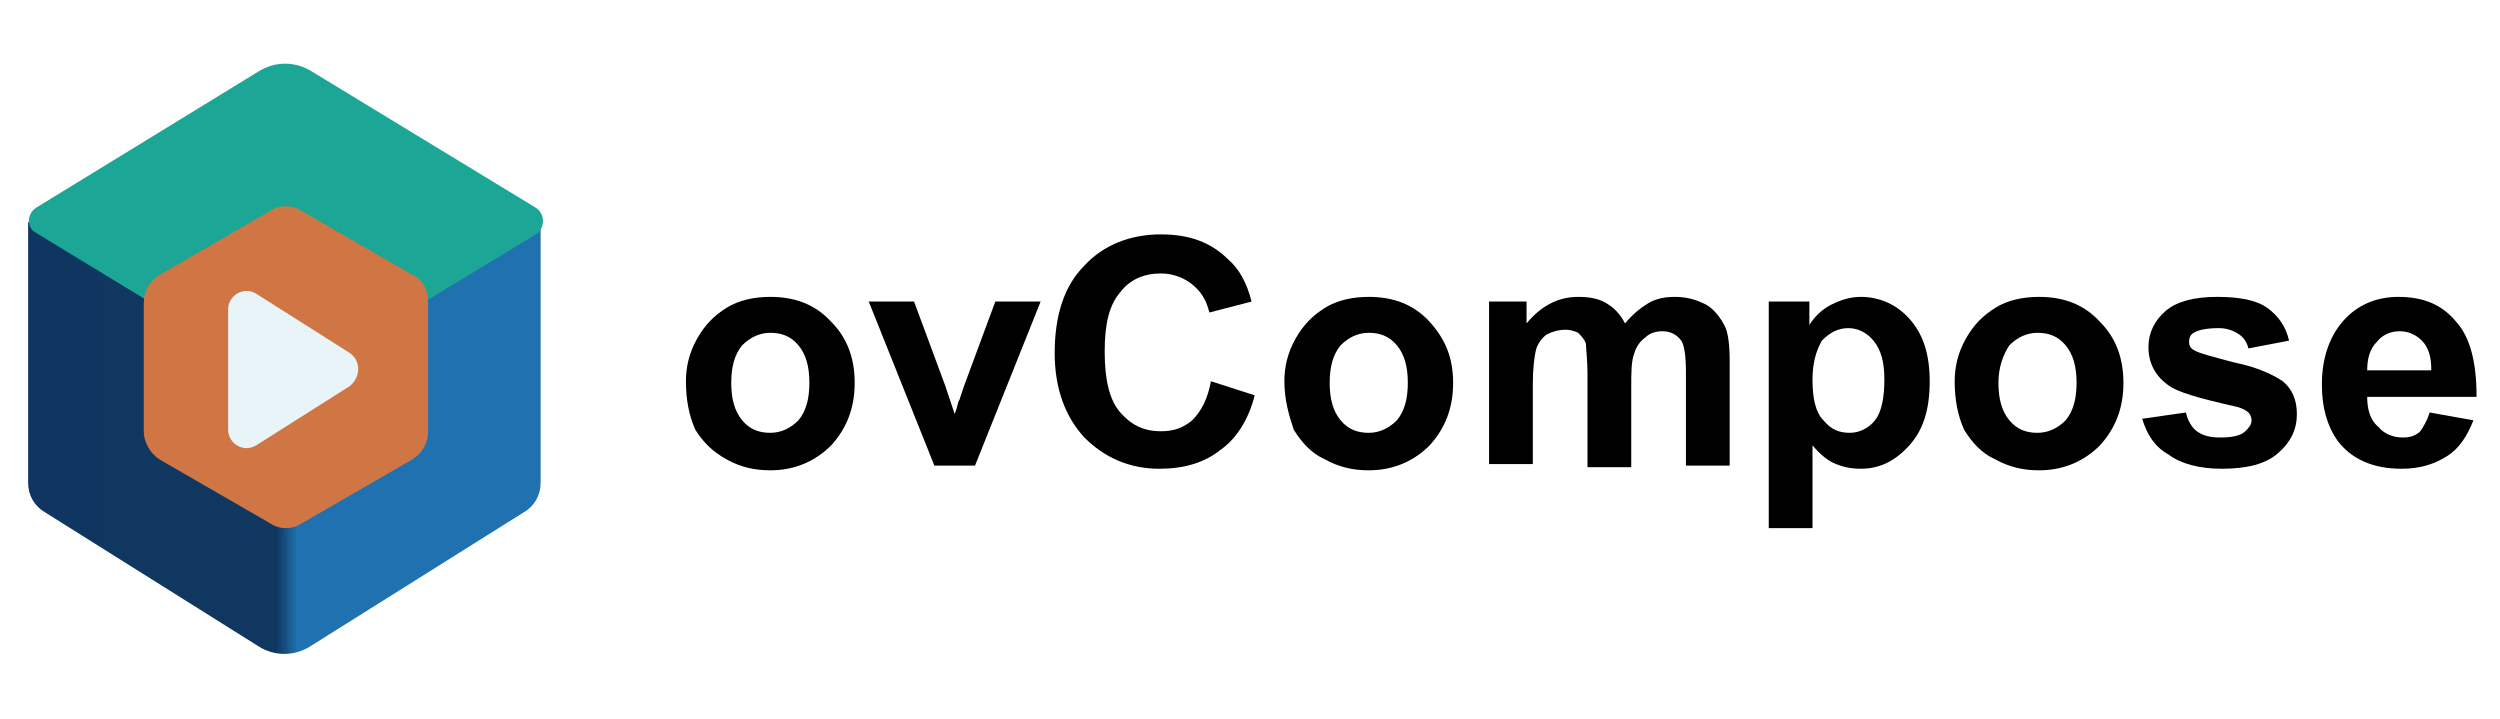
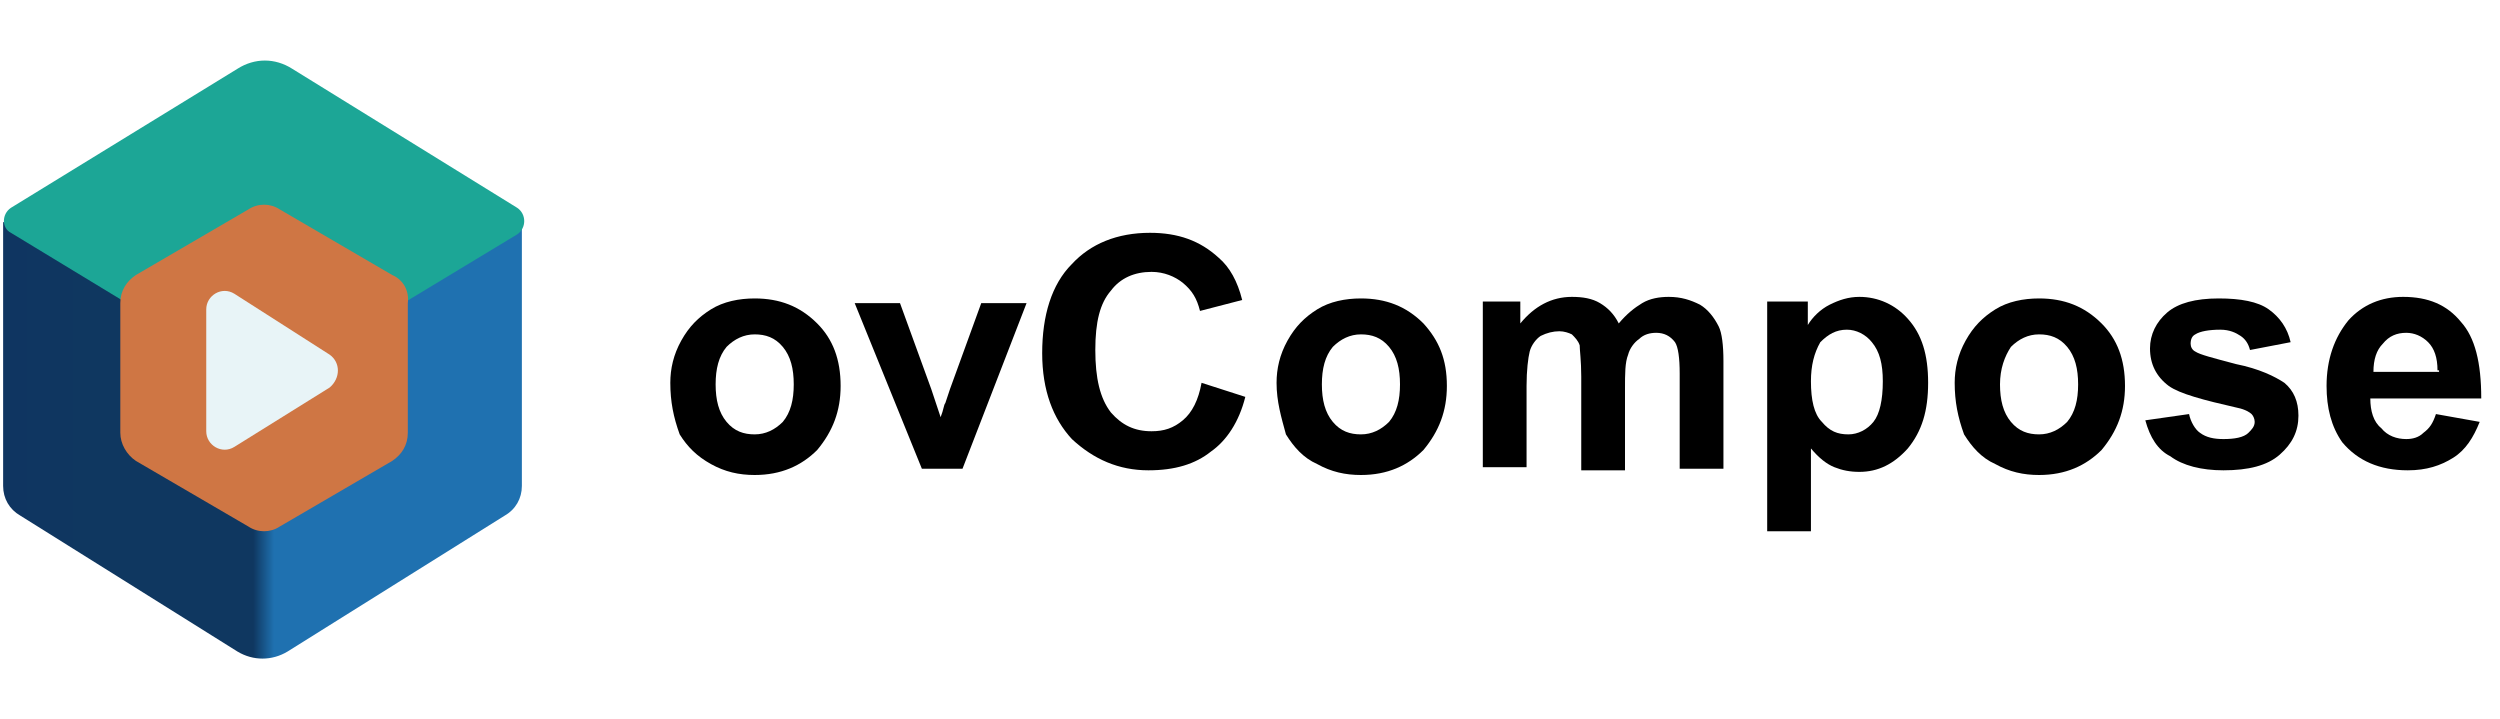
- <svg xmlns="http://www.w3.org/2000/svg" version="1.1" id="图层_1" x="0px" y="0px" viewBox="0 0 160 46" style="enable-background:new 0 0 160 46;" xml:space="preserve">
-   <style type="text/css">
- 	.st0{fill:url(#SVGID_1_);}
- 	.st1{fill:#1CA696;}
- 	.st2{fill:#CF7644;}
- 	.st3{fill:#E8F4F7;}
- </style>
+ <svg xmlns="http://www.w3.org/2000/svg" id="_图层_1" width="160" height="46" viewBox="0 0 160 46">
+   <defs>
+     <style>.cls-1{fill:#e8f4f7;}.cls-2{fill:url(#_未命名的渐变);}.cls-3{fill:#cf7644;}.cls-4{fill:#1ca696;}</style>
+     <linearGradient id="_未命名的渐变" x1=".2" y1="824.18" x2="33.55" y2="824.18" gradientTransform="translate(0 -796)" gradientUnits="userSpaceOnUse">
+       <stop offset="0" stop-color="#0f3561" />
+       <stop offset=".18" stop-color="#0f3760" />
+       <stop offset=".48" stop-color="#0f3760" />
+       <stop offset=".52" stop-color="#1f71b0" />
+     </linearGradient>
+   </defs>
  <g>
-     <path d="M43.9,24.4c0-0.9,0.2-1.8,0.7-2.7c0.5-0.9,1.1-1.5,1.9-2c0.8-0.5,1.8-0.7,2.8-0.7c1.6,0,2.9,0.5,3.9,1.6   c1,1,1.5,2.3,1.5,3.9c0,1.6-0.5,2.9-1.5,4c-1,1-2.3,1.6-3.9,1.6c-1,0-1.9-0.2-2.8-0.7s-1.5-1.1-2-1.9   C44.1,26.6,43.9,25.6,43.9,24.4z M46.8,24.5c0,1,0.2,1.8,0.7,2.4c0.5,0.6,1.1,0.8,1.8,0.8s1.3-0.3,1.8-0.8c0.5-0.6,0.7-1.4,0.7-2.4   c0-1-0.2-1.8-0.7-2.4c-0.5-0.6-1.1-0.8-1.8-0.8s-1.3,0.3-1.8,0.8C47,22.7,46.8,23.5,46.8,24.5z" />
-     <path d="M59.8,29.8l-4.2-10.5h2.9l2,5.4l0.6,1.8c0.2-0.5,0.2-0.8,0.3-0.9c0.1-0.3,0.2-0.6,0.3-0.9l2-5.4h2.9l-4.2,10.5H59.8z" />
-     <path d="M77.5,24.4l2.8,0.9c-0.4,1.6-1.2,2.8-2.2,3.5c-1,0.8-2.3,1.2-3.9,1.2c-1.9,0-3.5-0.7-4.8-2c-1.2-1.3-1.9-3.1-1.9-5.4   c0-2.4,0.6-4.3,1.9-5.6c1.2-1.3,2.9-2,4.9-2c1.8,0,3.2,0.5,4.3,1.6c0.7,0.6,1.2,1.5,1.5,2.7L77.4,20c-0.2-0.8-0.5-1.3-1.1-1.8   c-0.5-0.4-1.2-0.7-2-0.7c-1.1,0-2,0.4-2.6,1.2c-0.7,0.8-1,2-1,3.8c0,1.8,0.3,3.1,1,3.9c0.7,0.8,1.5,1.2,2.6,1.2   c0.8,0,1.4-0.2,2-0.7C76.9,26.3,77.3,25.5,77.5,24.4z" />
-     <path d="M82.2,24.4c0-0.9,0.2-1.8,0.7-2.7c0.5-0.9,1.1-1.5,1.9-2c0.8-0.5,1.8-0.7,2.8-0.7c1.6,0,2.9,0.5,3.9,1.6s1.5,2.3,1.5,3.9   c0,1.6-0.5,2.9-1.5,4c-1,1-2.3,1.6-3.9,1.6c-1,0-1.9-0.2-2.8-0.7c-0.9-0.4-1.5-1.1-2-1.9C82.5,26.6,82.2,25.6,82.2,24.4z    M85.1,24.5c0,1,0.2,1.8,0.7,2.4c0.5,0.6,1.1,0.8,1.8,0.8c0.7,0,1.3-0.3,1.8-0.8c0.5-0.6,0.7-1.4,0.7-2.4c0-1-0.2-1.8-0.7-2.4   c-0.5-0.6-1.1-0.8-1.8-0.8c-0.7,0-1.3,0.3-1.8,0.8C85.3,22.7,85.1,23.5,85.1,24.5z" />
-     <path d="M95.1,19.3h2.6v1.4c0.9-1.1,2-1.7,3.3-1.7c0.7,0,1.3,0.1,1.8,0.4c0.5,0.3,0.9,0.7,1.2,1.3c0.5-0.6,1-1,1.5-1.3   c0.5-0.3,1.1-0.4,1.7-0.4c0.8,0,1.4,0.2,2,0.5c0.5,0.3,0.9,0.8,1.2,1.4c0.2,0.4,0.3,1.2,0.3,2.2v6.7h-2.8v-6c0-1-0.1-1.7-0.3-2   c-0.3-0.4-0.7-0.6-1.2-0.6c-0.4,0-0.8,0.1-1.1,0.4c-0.3,0.2-0.6,0.6-0.7,1c-0.2,0.5-0.2,1.2-0.2,2.2v5.1h-2.8V24c0-1-0.1-1.7-0.1-2   c-0.1-0.3-0.3-0.5-0.5-0.7c-0.2-0.1-0.5-0.2-0.8-0.2c-0.4,0-0.8,0.1-1.2,0.3c-0.3,0.2-0.6,0.6-0.7,1c-0.1,0.4-0.2,1.2-0.2,2.2v5.1   h-2.8V19.3z" />
-     <path d="M113.2,19.3h2.6v1.5c0.3-0.5,0.8-1,1.4-1.3c0.6-0.3,1.2-0.5,1.9-0.5c1.2,0,2.3,0.5,3.1,1.4c0.9,1,1.3,2.3,1.3,4   c0,1.8-0.4,3.1-1.3,4.1c-0.9,1-1.9,1.5-3.1,1.5c-0.6,0-1.1-0.1-1.6-0.3s-1-0.6-1.5-1.2v5.3h-2.8V19.3z M116,24.3   c0,1.2,0.2,2.1,0.7,2.6c0.5,0.6,1,0.8,1.7,0.8c0.6,0,1.2-0.3,1.6-0.8c0.4-0.5,0.6-1.4,0.6-2.6c0-1.1-0.2-1.9-0.7-2.5   c-0.4-0.5-1-0.8-1.6-0.8c-0.7,0-1.2,0.3-1.7,0.8C116.2,22.5,116,23.3,116,24.3z" />
-     <path d="M125.1,24.4c0-0.9,0.2-1.8,0.7-2.7c0.5-0.9,1.1-1.5,1.9-2c0.8-0.5,1.8-0.7,2.8-0.7c1.6,0,2.9,0.5,3.9,1.6   c1,1,1.5,2.3,1.5,3.9c0,1.6-0.5,2.9-1.5,4c-1,1-2.3,1.6-3.9,1.6c-1,0-1.9-0.2-2.8-0.7c-0.9-0.4-1.5-1.1-2-1.9   C125.3,26.6,125.1,25.6,125.1,24.4z M127.9,24.5c0,1,0.2,1.8,0.7,2.4c0.5,0.6,1.1,0.8,1.8,0.8c0.7,0,1.3-0.3,1.8-0.8   c0.5-0.6,0.7-1.4,0.7-2.4c0-1-0.2-1.8-0.7-2.4c-0.5-0.6-1.1-0.8-1.8-0.8c-0.7,0-1.3,0.3-1.8,0.8C128.2,22.7,127.9,23.5,127.9,24.5z   " />
-     <path d="M137.1,26.8l2.8-0.4c0.1,0.5,0.4,1,0.7,1.2c0.4,0.3,0.9,0.4,1.5,0.4c0.7,0,1.3-0.1,1.6-0.4c0.2-0.2,0.4-0.4,0.4-0.7   c0-0.2-0.1-0.4-0.2-0.5c-0.1-0.1-0.4-0.3-0.9-0.4c-2.2-0.5-3.7-0.9-4.3-1.4c-0.8-0.6-1.2-1.4-1.2-2.4c0-0.9,0.4-1.7,1.1-2.3   c0.7-0.6,1.8-0.9,3.3-0.9c1.4,0,2.5,0.2,3.2,0.7c0.7,0.5,1.2,1.2,1.4,2.1l-2.6,0.5c-0.1-0.4-0.3-0.7-0.6-0.9S142.6,21,142,21   c-0.7,0-1.3,0.1-1.6,0.3c-0.2,0.1-0.3,0.3-0.3,0.6c0,0.2,0.1,0.4,0.3,0.5c0.3,0.2,1.1,0.4,2.6,0.8c1.5,0.3,2.5,0.8,3.1,1.2   c0.6,0.5,0.9,1.2,0.9,2.1c0,1-0.4,1.8-1.2,2.5c-0.8,0.7-2,1-3.6,1c-1.4,0-2.6-0.3-3.4-0.9C137.9,28.6,137.4,27.8,137.1,26.8z" />
-     <path d="M155.5,26.4l2.8,0.5c-0.4,1-0.9,1.8-1.7,2.3c-0.8,0.5-1.7,0.8-2.9,0.8c-1.8,0-3.2-0.6-4.1-1.8c-0.7-1-1-2.2-1-3.6   c0-1.7,0.5-3.1,1.4-4.1c0.9-1,2.1-1.5,3.5-1.5c1.6,0,2.8,0.5,3.7,1.6c0.9,1,1.3,2.6,1.3,4.8h-7c0,0.8,0.2,1.5,0.7,1.9   c0.4,0.5,1,0.7,1.6,0.7c0.4,0,0.8-0.1,1.1-0.4C155.1,27.3,155.3,27,155.5,26.4z M155.6,23.6c0-0.8-0.2-1.4-0.6-1.8   c-0.4-0.4-0.9-0.6-1.4-0.6c-0.6,0-1.1,0.2-1.5,0.7c-0.4,0.4-0.6,1-0.6,1.8H155.6z" />
+     <path d="M42.9,24.5c0-.9,.2-1.8,.7-2.7s1.1-1.5,1.9-2c.8-.5,1.8-.7,2.8-.7,1.6,0,2.9,.5,4,1.6,1,1,1.5,2.3,1.5,4,0,1.6-.5,2.9-1.5,4.1-1,1-2.3,1.6-4,1.6-1,0-1.9-.2-2.8-.7s-1.5-1.1-2-1.9c-.4-1.1-.6-2.1-.6-3.3Zm2.9,.1c0,1,.2,1.8,.7,2.4s1.1,.8,1.8,.8,1.3-.3,1.8-.8c.5-.6,.7-1.4,.7-2.4s-.2-1.8-.7-2.4-1.1-.8-1.8-.8-1.3,.3-1.8,.8c-.5,.6-.7,1.4-.7,2.4Z" />
+     <path d="M59,30l-4.3-10.6h2.9l2,5.5,.6,1.8c.2-.5,.2-.8,.3-.9,.1-.3,.2-.6,.3-.9l2-5.5h2.9l-4.1,10.6h-2.6Z" />
+     <path d="M76.9,24.5l2.8,.9c-.4,1.6-1.2,2.8-2.2,3.5-1,.8-2.3,1.2-4,1.2-1.9,0-3.5-.7-4.9-2-1.2-1.3-1.9-3.1-1.9-5.5s.6-4.4,1.9-5.7c1.2-1.3,2.9-2,5-2,1.8,0,3.2,.5,4.4,1.6,.7,.6,1.2,1.5,1.5,2.7l-2.7,.7c-.2-.8-.5-1.3-1.1-1.8-.5-.4-1.2-.7-2-.7-1.1,0-2,.4-2.6,1.2-.7,.8-1,2-1,3.8s.3,3.1,1,4c.7,.8,1.5,1.2,2.6,1.2,.8,0,1.4-.2,2-.7,.6-.5,1-1.3,1.2-2.4Z" />
+     <path d="M81.7,24.5c0-.9,.2-1.8,.7-2.7s1.1-1.5,1.9-2,1.8-.7,2.8-.7c1.6,0,2.9,.5,4,1.6,1,1.1,1.5,2.3,1.5,4,0,1.6-.5,2.9-1.5,4.1-1,1-2.3,1.6-4,1.6-1,0-1.9-.2-2.8-.7-.9-.4-1.5-1.1-2-1.9-.3-1.1-.6-2.1-.6-3.3Zm2.9,.1c0,1,.2,1.8,.7,2.4s1.1,.8,1.8,.8,1.3-.3,1.8-.8c.5-.6,.7-1.4,.7-2.4s-.2-1.8-.7-2.4-1.1-.8-1.8-.8-1.3,.3-1.8,.8c-.5,.6-.7,1.4-.7,2.4Z" />
+     <path d="M94.7,19.3h2.6v1.4c.9-1.1,2-1.7,3.3-1.7,.7,0,1.3,.1,1.8,.4s.9,.7,1.2,1.3c.5-.6,1-1,1.5-1.3s1.1-.4,1.7-.4c.8,0,1.4,.2,2,.5,.5,.3,.9,.8,1.2,1.4,.2,.4,.3,1.2,.3,2.2v6.9h-2.8v-6.1c0-1-.1-1.7-.3-2-.3-.4-.7-.6-1.2-.6-.4,0-.8,.1-1.1,.4-.3,.2-.6,.6-.7,1-.2,.5-.2,1.2-.2,2.2v5.2h-2.8v-6c0-1-.1-1.7-.1-2-.1-.3-.3-.5-.5-.7-.2-.1-.5-.2-.8-.2-.4,0-.8,.1-1.2,.3-.3,.2-.6,.6-.7,1s-.2,1.2-.2,2.2v5.2h-2.8v-10.6h-.2Z" />
+     <path d="M113.1,19.3h2.6v1.5c.3-.5,.8-1,1.4-1.3s1.2-.5,1.9-.5c1.2,0,2.3,.5,3.1,1.4,.9,1,1.3,2.3,1.3,4.1s-.4,3.1-1.3,4.2c-.9,1-1.9,1.5-3.1,1.5-.6,0-1.1-.1-1.6-.3s-1-.6-1.5-1.2v5.3h-2.8v-14.7Zm2.8,5.1c0,1.2,.2,2.1,.7,2.6,.5,.6,1,.8,1.7,.8,.6,0,1.2-.3,1.6-.8s.6-1.4,.6-2.6c0-1.1-.2-1.9-.7-2.5-.4-.5-1-.8-1.6-.8-.7,0-1.2,.3-1.7,.8-.4,.7-.6,1.5-.6,2.5Z" />
+     <path d="M125.1,24.5c0-.9,.2-1.8,.7-2.7s1.1-1.5,1.9-2,1.8-.7,2.8-.7c1.6,0,2.9,.5,4,1.6,1,1,1.5,2.3,1.5,4,0,1.6-.5,2.9-1.5,4.1-1,1-2.3,1.6-4,1.6-1,0-1.9-.2-2.8-.7-.9-.4-1.5-1.1-2-1.9-.4-1.1-.6-2.1-.6-3.3Zm2.9,.1c0,1,.2,1.8,.7,2.4s1.1,.8,1.8,.8,1.3-.3,1.8-.8c.5-.6,.7-1.4,.7-2.4s-.2-1.8-.7-2.4-1.1-.8-1.8-.8-1.3,.3-1.8,.8c-.4,.6-.7,1.4-.7,2.4Z" />
+     <path d="M137.3,26.9l2.8-.4c.1,.5,.4,1,.7,1.2,.4,.3,.9,.4,1.5,.4,.7,0,1.3-.1,1.6-.4,.2-.2,.4-.4,.4-.7,0-.2-.1-.4-.2-.5-.1-.1-.4-.3-.9-.4-2.2-.5-3.7-.9-4.4-1.4-.8-.6-1.2-1.4-1.2-2.4,0-.9,.4-1.7,1.1-2.3,.7-.6,1.8-.9,3.3-.9,1.4,0,2.5,.2,3.2,.7s1.2,1.2,1.4,2.1l-2.6,.5c-.1-.4-.3-.7-.6-.9-.3-.2-.7-.4-1.3-.4-.7,0-1.3,.1-1.6,.3-.2,.1-.3,.3-.3,.6,0,.2,.1,.4,.3,.5,.3,.2,1.1,.4,2.6,.8,1.5,.3,2.5,.8,3.1,1.2,.6,.5,.9,1.2,.9,2.1,0,1-.4,1.8-1.2,2.5s-2,1-3.6,1c-1.4,0-2.6-.3-3.4-.9-.8-.4-1.3-1.2-1.6-2.3Z" />
+     <path d="M155.9,26.5l2.8,.5c-.4,1-.9,1.8-1.7,2.3s-1.7,.8-2.9,.8c-1.8,0-3.2-.6-4.2-1.8-.7-1-1-2.2-1-3.6,0-1.7,.5-3.1,1.4-4.2,.9-1,2.1-1.5,3.5-1.5,1.6,0,2.8,.5,3.7,1.6,.9,1,1.3,2.6,1.3,4.9h-7.1c0,.8,.2,1.5,.7,1.9,.4,.5,1,.7,1.6,.7,.4,0,.8-.1,1.1-.4,.4-.3,.6-.6,.8-1.2Zm.1-2.8c0-.8-.2-1.4-.6-1.8-.4-.4-.9-.6-1.4-.6-.6,0-1.1,.2-1.5,.7-.4,.4-.6,1-.6,1.8h4.2v-.1h-.1Z" />
  </g>
  <g>
-     <linearGradient id="SVGID_1_" gradientUnits="userSpaceOnUse" x1="1.813" y1="28.039" x2="34.732" y2="28.039">
-       <stop offset="0" style="stop-color:#0F3561" />
-       <stop offset="0.183" style="stop-color:#0F3760" />
-       <stop offset="0.482" style="stop-color:#0F3760" />
-       <stop offset="0.523" style="stop-color:#1F71B0" />
-     </linearGradient>
-     <path class="st0" d="M18.3,24.8L1.8,14.2v16.7c0,0.8,0.4,1.5,1.1,1.9l13.7,8.6c1,0.6,2.2,0.6,3.2,0l13.7-8.6   c0.7-0.4,1.1-1.1,1.1-1.9V14.2L18.3,24.8z" />
-     <path class="st1" d="M34.3,13.3L20,4.6c-1.1-0.7-2.4-0.7-3.5,0L2.3,13.3c-0.6,0.4-0.6,1.3,0,1.6l14.3,8.7c1.1,0.7,2.4,0.7,3.5,0   L34.3,15C34.9,14.6,34.9,13.7,34.3,13.3z" />
+     <path class="cls-2" d="M16.9,24.9L.2,14.2V31.1c0,.8,.4,1.5,1.1,1.9l13.9,8.7c1,.6,2.2,.6,3.2,0l13.9-8.7c.7-.4,1.1-1.1,1.1-1.9V14.2l-16.5,10.7Z" />
+     <path class="cls-4" d="M33.1,13.3L18.7,4.4c-1.1-.7-2.4-.7-3.5,0L.7,13.3c-.6,.4-.6,1.3,0,1.6l14.5,8.8c1.1,.7,2.4,.7,3.5,0l14.4-8.7c.6-.4,.6-1.3,0-1.7Z" />
    <g>
-       <path class="st2" d="M26.4,17.6l-7.1-4.1c-0.6-0.4-1.4-0.4-2,0l-7.1,4.1c-0.6,0.4-1,1-1,1.8l0,8.2c0,0.7,0.4,1.4,1,1.8l7.1,4.1    c0.6,0.4,1.4,0.4,2,0l7.1-4.1c0.6-0.4,1-1,1-1.8v-8.2C27.4,18.6,27.1,17.9,26.4,17.6z" />
-       <path class="st3" d="M22.4,22.6l-6-3.8c-0.8-0.5-1.8,0.1-1.8,1v7.7c0,0.9,1,1.5,1.8,1l6-3.8C23.1,24.1,23.1,23.1,22.4,22.6z" />
+       <path class="cls-3" d="M25.1,17.6l-7.2-4.2c-.6-.4-1.4-.4-2,0l-7.2,4.2c-.6,.4-1,1-1,1.8v8.3c0,.7,.4,1.4,1,1.8l7.2,4.2c.6,.4,1.4,.4,2,0l7.2-4.2c.6-.4,1-1,1-1.8v-8.3c.1-.8-.3-1.5-1-1.8Z" />
+       <path class="cls-1" d="M21.1,22.7l-6.1-3.9c-.8-.5-1.8,.1-1.8,1v7.8c0,.9,1,1.5,1.8,1l6.1-3.8c.7-.6,.7-1.6,0-2.1Z" />
    </g>
  </g>
</svg>
